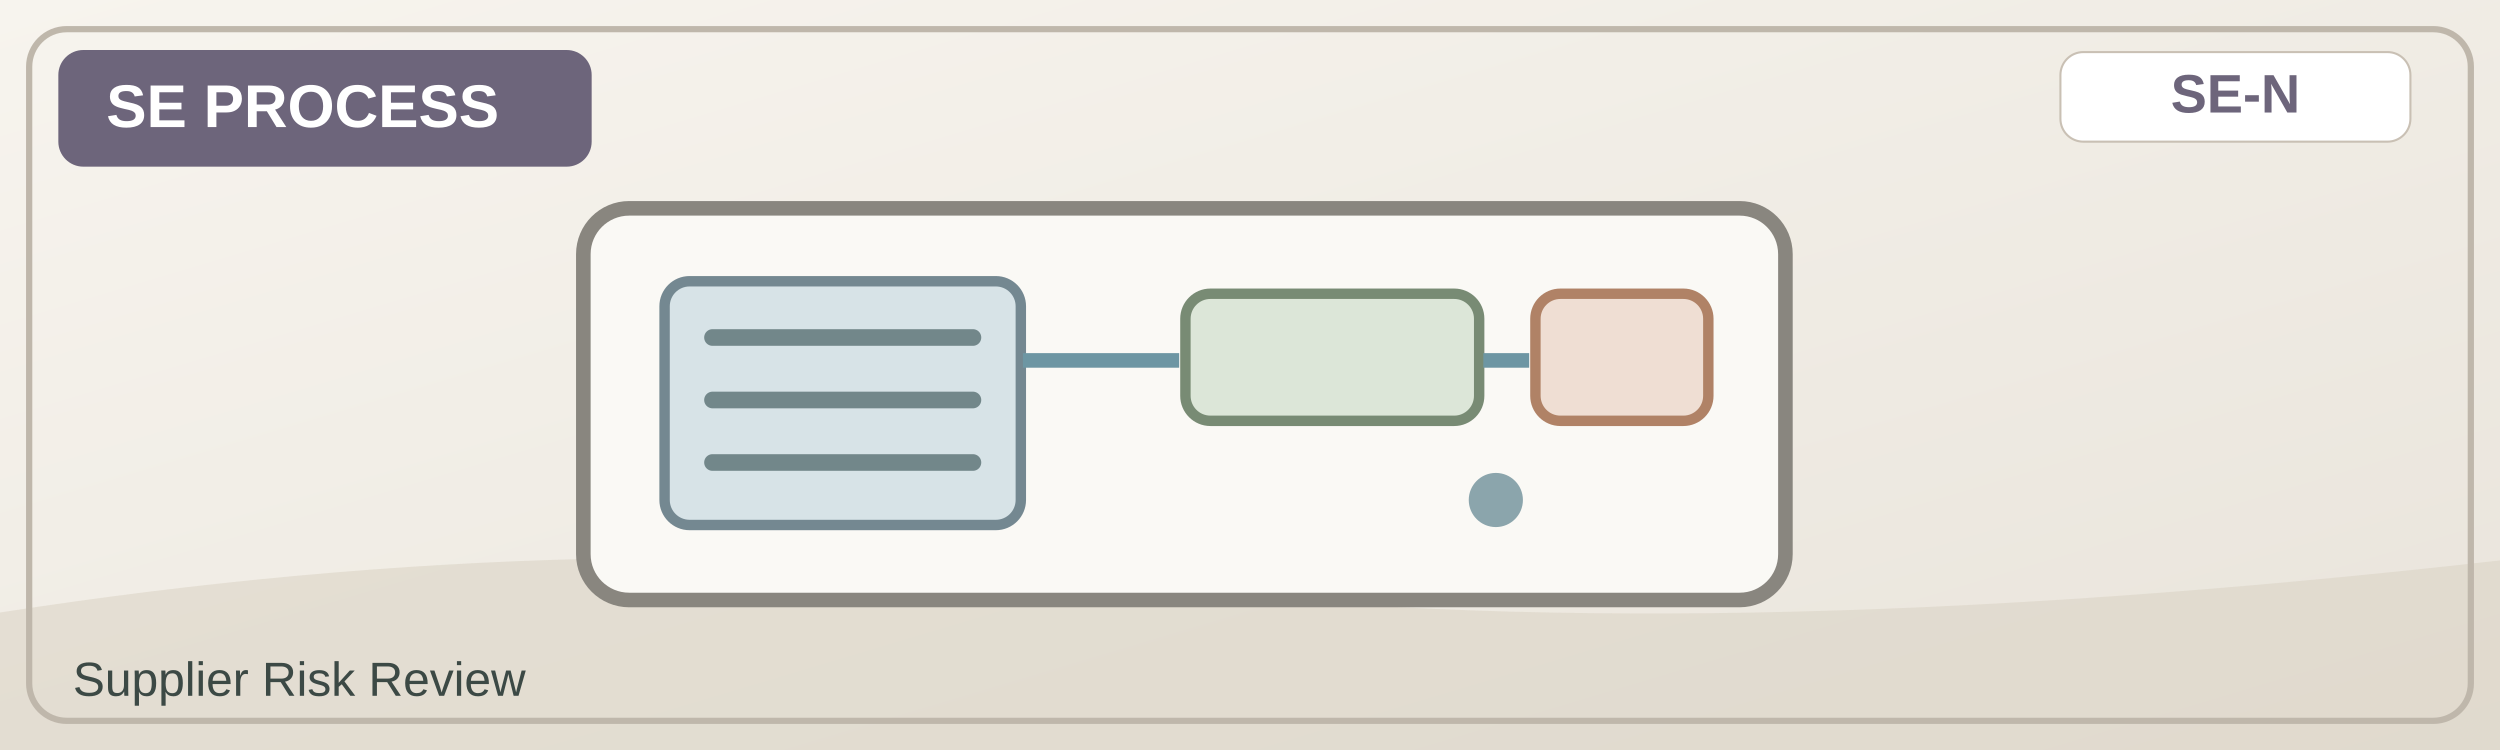
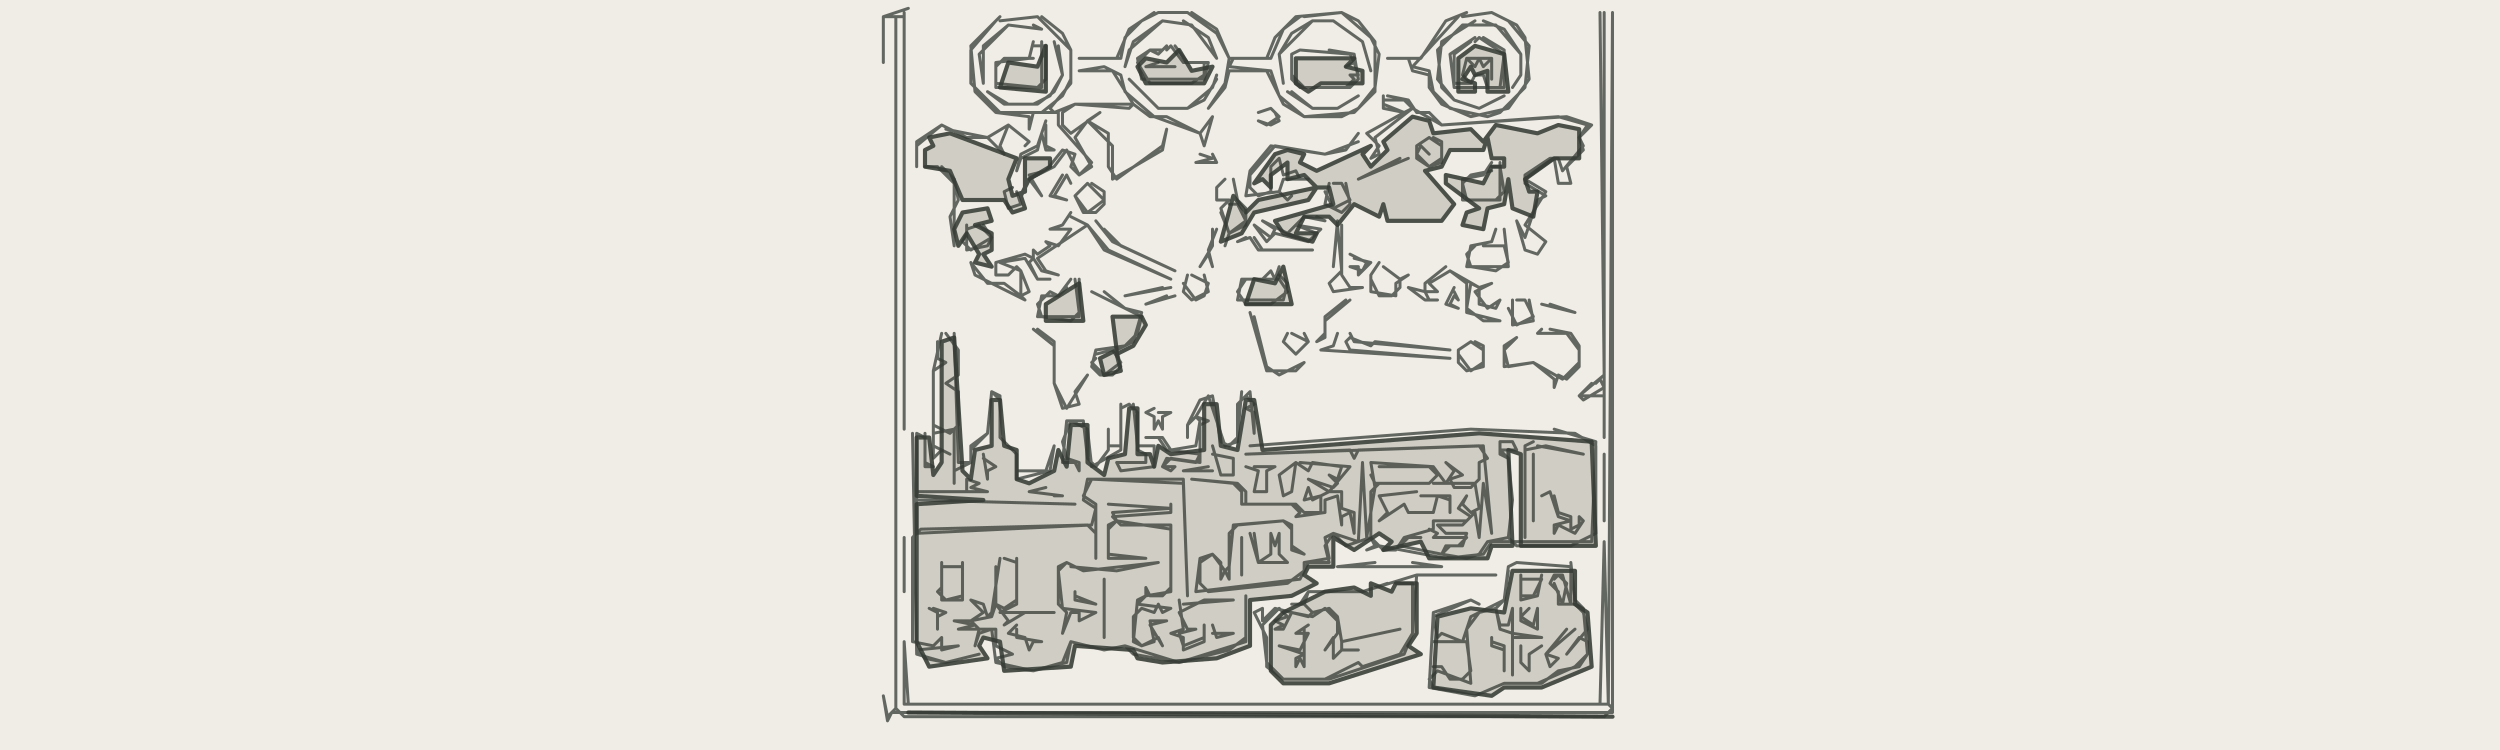
- <svg xmlns="http://www.w3.org/2000/svg" viewBox="0 0 1200 360" role="img" aria-label="Supplier Risk Review">
-   <defs>
-     <linearGradient id="bg" x2="1" y2="1">
-       <stop stop-color="#f7f4ee" />
-       <stop offset="1" stop-color="#e9e4db" />
-     </linearGradient>
-   </defs>
-   <rect width="1200" height="360" fill="url(#bg)" />
-   <path d="M0 294 Q290 249 550 281 T1200 269 V360 H0Z" fill="#d9d2c3" opacity=".55" />
-   <rect x="28" y="24" width="256" height="56" rx="12" fill="#6d657b" />
-   <text x="51" y="61" fill="#fff" font-family="Arial,sans-serif" font-size="29" font-weight="bold">SE PROCESS</text>
-   <rect x="989" y="25" width="168" height="43" rx="11" fill="#fff" stroke="#c9c0b4" />
-   <text x="1073" y="54" fill="#6d657b" text-anchor="middle" font-family="Arial,sans-serif" font-size="26" font-weight="bold">SE-N</text>
-   <rect x="280" y="100" width="577" height="188" rx="22" fill="#faf9f5" stroke="#89867f" stroke-width="7" />
-   <rect x="319" y="135" width="171" height="117" rx="12" fill="#d7e3e7" stroke="#748891" stroke-width="5" />
-   <path d="M342 162 H467" stroke="#72878a" stroke-width="8" stroke-linecap="round" />
-   <path d="M342 192 H467" stroke="#72878a" stroke-width="8" stroke-linecap="round" />
-   <path d="M342 222 H467" stroke="#72878a" stroke-width="8" stroke-linecap="round" />
-   <rect x="569" y="141" width="141" height="61" rx="12" fill="#dce6d8" stroke="#788b74" stroke-width="5" />
-   <rect x="737" y="141" width="83" height="61" rx="12" fill="#efded3" stroke="#b08266" stroke-width="5" />
-   <path d="M491 173 H566 M712 173 H734" stroke="#6d96a3" stroke-width="7" />
-   <circle cx="718" cy="240" r="13" fill="#8ba5ac" />
-   <text x="35" y="334" font-family="Arial,sans-serif" fill="#3c4945" font-size="23">Supplier Risk Review</text>
-   <rect x="14" y="14" width="1172" height="332" rx="18" fill="none" stroke="#bfb7ab" stroke-width="3" />
+ <svg xmlns="http://www.w3.org/2000/svg" viewBox="0 0 1200 360" role="img" aria-label="SEA Game SE-N illustration">
+   <rect width="1200" height="360" fill="#f0ede6" />
+   <g>
+     <polygon points="440,210 440,238 472,240 440,242 440,308 446,320 474,316 470,310 472,306 480,308 482,322 514,320 516,310 544,312 546,316 558,318 584,316 600,310 600,288 620,286 632,280 626,276 628,272 640,272 640,258 650,264 662,256 668,260 664,264 682,260 686,268 714,268 716,262 726,262 724,216 730,218 730,262 766,262 764,212 710,208 606,216 602,192 598,192 594,216 586,214 584,194 578,194 578,216 562,218 556,214 554,224 552,218 546,218 546,196 542,196 540,218 532,220 530,228 522,222 522,204 514,204 512,224 508,216 506,226 494,232 488,230 488,216 482,214 480,192 476,192 476,214 468,216 466,230 462,226 458,162 452,164 452,222 448,228 446,210" fill="#777869" fill-opacity=".27" stroke="#4b5149" stroke-width="2" stroke-linejoin="round" />
+     <polygon points="758,62 748,60 738,64 718,60 712,68 706,62 688,64 686,58 678,56 664,68 666,72 658,80 654,74 658,70 632,82 624,78 626,74 618,72 612,74 602,88 606,86 610,90 610,84 618,78 618,86 626,84 632,90 604,96 598,102 592,94 586,116 596,112 602,102 628,96 632,90 638,90 640,98 612,106 616,112 630,116 632,112 622,112 626,104 638,104 642,108 650,98 662,104 664,98 666,106 692,106 698,98 684,82 692,80 696,72 712,72 714,66 716,76 722,76 722,80 716,80 712,88 694,84 694,88 710,100 704,102 702,108 712,110 714,100 722,98 724,86 726,100 736,104 738,92 734,92 732,86 746,76 758,76" fill="#777869" fill-opacity=".27" stroke="#4b5149" stroke-width="2" stroke-linejoin="round" />
+     <polygon points="756,274 726,274 722,294 706,292 690,296 688,330 716,334 722,330 740,330 764,320 762,294 756,290" fill="#777869" fill-opacity=".27" stroke="#4b5149" stroke-width="2" stroke-linejoin="round" />
+     <polygon points="680,280 670,280 668,284 658,280 658,286 650,282 636,284 616,294 610,300 610,322 616,328 638,328 682,314 676,310 680,304" fill="#777869" fill-opacity=".27" stroke="#4b5149" stroke-width="2" stroke-linejoin="round" />
+     <polygon points="444,72 444,80 456,82 462,96 482,96 486,102 492,100 490,94 494,86 504,80 504,76 492,76 492,92 486,94 484,86 488,76 456,64 446,66 448,70" fill="#777869" fill-opacity=".27" stroke="#4b5149" stroke-width="2" stroke-linejoin="round" />
+     <polygon points="436,342 774,344" fill="#777869" fill-opacity=".27" stroke="#4b5149" stroke-width="2" stroke-linejoin="round" />
+     <polygon points="622,28 622,40 628,44 634,40 654,40 654,34 646,32 650,28" fill="#777869" fill-opacity=".27" stroke="#4b5149" stroke-width="2" stroke-linejoin="round" />
+     <polygon points="700,28 700,44 708,44 708,40 702,38 706,32 708,36 714,34 714,44 724,44 722,26 708,22" fill="#777869" fill-opacity=".27" stroke="#4b5149" stroke-width="2" stroke-linejoin="round" />
+     <polygon points="546,32 550,40 578,40 582,32 572,34 566,24 560,30 550,28" fill="#777869" fill-opacity=".27" stroke="#4b5149" stroke-width="2" stroke-linejoin="round" />
+     <polygon points="502,22 498,32 484,30 480,42 502,44" fill="#777869" fill-opacity=".27" stroke="#4b5149" stroke-width="2" stroke-linejoin="round" />
+     <polygon points="462,102 458,110 460,118 464,112 470,122 468,126 476,128 472,122 476,120 476,112 468,108 476,106 474,100" fill="#777869" fill-opacity=".27" stroke="#4b5149" stroke-width="2" stroke-linejoin="round" />
+     <polygon points="548,152 534,152 536,168 528,172 530,180 538,178 536,170 544,166 550,156" fill="#777869" fill-opacity=".27" stroke="#4b5149" stroke-width="2" stroke-linejoin="round" />
+     <polygon points="616,128 612,136 602,134 598,146 620,146" fill="#777869" fill-opacity=".27" stroke="#4b5149" stroke-width="2" stroke-linejoin="round" />
+     <polygon points="518,136 502,146 502,154 520,154" fill="#777869" fill-opacity=".27" stroke="#4b5149" stroke-width="2" stroke-linejoin="round" />
+   </g>
+   <path d="M436,4 L424,8 L424,30 L424,8 L430,8 L430,340 L426,344 L424,334 L426,346 L428,342 L774,342 L774,6 L772,338 L770,260 L768,338 L436,338 L434,308 L434,338 L772,338 L774,340 L770,344 L434,344 L430,340 L430,8 L434,8 L434,206 L434,6 M706,206 L600,214 L706,206 L756,208 L766,214 L766,256 L754,262 L728,262 L724,258 L726,240 L724,220 L720,216 L728,216 L726,212 L720,212 L720,218 L724,220 L726,240 L724,258 L714,260 L710,266 L704,268 L692,266 L696,262 L702,262 L704,256 L694,256 L690,252 L702,252 L708,246 L710,258 L712,232 L716,256 L712,214 L598,218 L648,216 L650,220 L652,216 L710,214 L714,220 L710,222 L710,230 L706,234 L698,234 L696,230 L702,228 L694,222 L698,226 L694,232 L688,224 L658,222 L660,234 L656,258 L654,222 L652,260 L640,256 L636,258 L638,268 L626,270 L626,274 L618,280 L580,284 L576,280 L576,270 L582,266 L586,270 L586,278 L588,274 L590,278 L590,256 L594,252 L616,250 L620,254 L620,264 L626,266 L620,262 L620,252 L616,250 L592,252 L590,272 L588,274 L582,266 L576,268 L574,284 L624,278 L628,270 L638,270 L636,262 L640,256 L646,262 L658,258 L660,262 L656,264 L662,262 L694,268 L712,266 L716,260 L764,260 L766,212 L746,206 M438,208 L440,314 L454,318 L470,314 L454,318 L444,316 L440,312 L460,310 L452,312 L452,306 L448,310 L438,308 L438,258 L442,254 L522,252 L526,256 L526,268 L526,242 L520,238 L524,230 L568,232 L570,286 L568,230 L522,230 L520,240 L526,244 L524,252 L440,256 L440,240 L516,242 L440,240 L440,236 L474,236 L466,234 L470,232 L464,230 L464,236 L440,236 L440,208 L444,210 L444,224 L448,224 L444,222 L444,208 M480,8 L466,22 L468,44 L478,54 L494,56 L494,62 L496,54 L508,54 L508,60 L524,78 L518,84 L514,80 L516,74 L510,72 L502,82 L494,84 L500,94 L494,86 L506,80 L512,72 L518,84 L524,80 L516,66 L522,58 L534,70 L534,86 L558,72 L560,62 L558,70 L536,86 L532,80 L532,64 L522,58 L528,54 L514,64 L510,60 L510,54 L516,50 L544,50 L552,56 L560,56 L576,64 L578,70 L582,56 L576,64 L554,56 L540,44 L538,36 L530,32 L518,34 L534,34 L544,50 L542,52 L516,50 L506,54 L504,52 L514,40 L514,24 L510,16 L500,8 M480,268 L476,294 L474,296 L472,290 L466,288 L472,294 L466,298 L458,298 L468,300 L460,302 L470,302 L468,310 L470,304 L476,302 L478,318 L496,322 L512,318 L514,308 L530,312 L540,310 L544,314 L566,318 L598,308 L598,286 L598,306 L590,312 L566,318 L540,310 L530,312 L514,308 L510,318 L496,322 L482,320 L478,316 L486,314 L478,310 L478,302 L470,302 L466,298 L476,296 L478,290 L484,298 L482,300 L492,294 L506,294 L480,294 L488,290 L488,268 M664,46 L664,52 L674,54 L656,64 L662,70 L658,76 L662,74 L660,66 L678,52 L692,60 L748,56 L762,60 L758,66 L760,70 L750,82 L748,76 L744,76 L732,84 L732,88 L742,94 L738,96 L732,114 L728,106 L732,120 L738,122 L742,116 L732,108 L742,92 L732,86 L746,76 L748,88 L754,88 L752,80 L760,72 L758,66 L764,60 L752,56 L692,60 L686,54 L680,54 L676,48 L666,46 M532,242 L562,244 L534,246 L536,250 L532,252 L532,268 L550,268 L532,266 L532,254 L536,250 L562,254 L562,282 L558,286 L552,286 L550,282 L550,286 L546,288 L544,308 L548,310 L556,306 L558,310 L552,300 L560,298 L552,298 L554,308 L548,310 L544,306 L544,296 L548,292 L554,294 L556,290 L558,294 L562,292 L546,290 L550,286 L562,284 L562,252 L538,252 L534,248 L562,246 L562,242 M452,160 L448,178 L448,220 L452,216 L456,218 L448,214 L448,208 L458,206 L458,232 L458,226 L466,222 L466,216 L474,208 L476,188 L480,192 L480,210 L488,218 L488,230 L504,226 L506,214 L502,226 L488,226 L488,218 L480,210 L480,190 L476,188 L474,208 L466,214 L466,222 L460,222 L458,160 M728,270 L754,272 L754,290 L750,276 L746,276 L744,280 L748,284 L748,290 L756,290 L760,294 L762,302 L752,314 L758,306 L762,308 L762,314 L756,320 L738,328 L722,328 L708,334 L688,330 L686,326 L690,322 L706,328 L704,302 L710,294 L718,292 L720,302 L726,304 L726,324 L726,306 L740,306 L726,304 L726,292 L724,300 L720,300 L718,292 L722,288 L724,274 M622,222 L614,228 L616,238 L620,236 L622,222 L628,226 L630,222 L644,224 L642,230 L638,228 L642,232 L640,234 L628,230 L638,236 L630,240 L628,234 L626,240 L634,238 L634,246 L626,246 L622,242 L598,242 L598,236 L594,232 L572,230 L592,232 L596,236 L596,242 L620,242 L624,246 L622,248 L636,246 L636,240 L642,238 L644,252 L644,248 L648,246 L650,256 L650,246 L644,244 L644,236 L638,236 L648,224 L624,222 M514,102 L510,108 L504,110 L514,110 L508,118 L502,116 L504,118 L498,122 L496,120 L496,124 L492,122 L478,126 L478,132 L484,132 L488,128 L490,130 L490,142 L482,136 L474,136 L466,126 L468,132 L492,144 L490,142 L494,140 L490,130 L480,126 L492,124 L498,134 L504,134 L498,134 L494,126 L496,124 L500,130 L508,132 L502,130 L498,124 L522,108 L530,120 L562,134 L532,120 L522,108 L514,104 M554,6 L542,14 L536,28 L518,28 L538,28 L540,18 L548,10 L556,6 L570,6 L584,16 L590,28 L588,40 L580,52 L588,42 L590,34 L608,34 L616,50 L626,56 L650,54 L660,44 L660,20 L652,10 L644,6 L622,8 L612,18 L608,28 L590,28 L584,14 L572,6 M768,6 L770,180 L758,190 L770,190 L770,210 L770,6 M670,280 L678,280 L678,304 L672,314 L654,320 L652,318 L636,326 L616,326 L608,318 L606,300 L614,292 L618,296 L612,298 L616,300 L612,302 L616,302 L620,294 L630,296 L636,292 L642,298 L642,304 L636,312 L640,306 L640,316 L644,312 L652,312 L644,312 L644,308 L672,302 L644,308 L642,296 L638,292 L630,294 L626,290 L628,284 L654,284 L666,280 M596,188 L594,210 L590,214 L586,212 L582,190 L576,192 L570,204 L570,210 L570,204 L574,200 L576,202 L574,214 L562,216 L558,210 L550,210 L556,210 L560,216 L576,218 L574,222 L560,220 L558,224 L562,226 L564,224 L558,224 L562,220 L576,222 L576,204 L580,202 L574,200 L580,190 L588,214 L594,212 L594,194 L598,190 L602,194 L598,196 L602,198 L602,208 L600,188 L598,190 M538,194 L538,214 L532,214 L532,206 L532,216 L526,224 L522,220 L520,202 L512,202 L510,222 L516,222 L518,226 L518,222 L512,220 L510,212 L514,202 L522,206 L524,224 L538,216 L538,196 L542,194 L546,198 L546,216 L550,218 L550,222 L536,222 L538,226 L554,224 L554,214 L546,214 L544,194 M680,276 L654,284 L628,284 L624,290 L620,290 L626,290 L630,294 L628,296 L612,292 L606,298 L606,292 L602,294 L608,306 L608,320 L616,326 L638,326 L674,314 L678,304 L680,276 L718,276 L696,276 M728,270 L724,272 L722,288 L706,296 L702,308 L692,304 L690,306 L688,296 L706,288 L710,290 L706,288 L688,294 L686,330 L708,334 L722,328 L740,328 L748,322 L758,320 L762,314 L760,292 L756,288 L754,270 M652,64 L646,72 L636,74 L610,70 L600,82 L598,94 L614,92 L618,96 L620,94 L618,96 L614,92 L616,86 L628,86 L624,86 L622,82 L616,84 L614,76 L610,80 L610,92 L604,94 L600,90 L600,84 L612,70 L636,74 L652,68 M708,10 L692,20 L690,38 L698,48 L710,52 L722,46 L710,52 L698,48 L692,42 L690,24 L702,12 L718,12 L730,26 L730,36 L726,42 L730,36 L730,26 L722,14 L712,10 M642,160 L640,166 L634,168 L696,172 L648,168 L646,164 L648,162 L658,166 L660,164 L696,168 L650,164 L648,160 M694,128 L684,136 L684,140 L676,138 L684,144 L690,144 L686,144 L684,140 L690,140 L686,136 L696,130 L704,136 L704,150 L720,154 L712,154 L704,148 L706,136 L710,138 L710,146 L718,148 L720,144 L714,148 L708,140 L716,136 L710,138 L696,130 M512,270 L508,272 L508,290 L512,294 L510,304 L514,294 L518,294 L518,298 L526,294 L510,292 L508,274 L512,270 L520,274 L556,270 L536,274 L514,272 M626,8 L644,6 L658,18 L662,26 L660,42 L652,52 L644,56 L626,56 L614,46 L610,34 L590,32 L592,28 L610,28 L616,14 L624,8 M740,158 L738,160 L752,160 L758,168 L758,174 L750,182 L736,174 L724,176 L722,168 L728,162 L722,166 L722,176 L736,174 L746,182 L746,186 L748,180 L752,182 L758,176 L758,166 L754,160 L744,158 M704,6 L694,10 L682,28 L666,28 L676,28 L678,34 L686,36 L686,42 L692,50 L706,56 L724,52 L734,38 L732,18 L728,12 L716,6 M708,20 L710,18 L722,26 L720,42 L714,42 L712,36 L708,36 L706,40 L702,36 L704,28 L708,32 L710,28 L712,32 L716,28 L716,38 L716,28 L704,28 L702,36 L706,40 L698,40 L698,26 L706,20 M452,60 L440,68 L440,80 L440,70 L452,60 L464,66 L474,66 L482,74 L480,70 L484,60 L494,68 L492,70 L494,68 L484,60 L474,66 L454,62 M702,8 L716,6 L724,10 L734,22 L732,42 L720,54 L714,56 L696,52 L688,44 L686,34 L678,32 L700,8 M688,232 L708,232 L710,244 L706,246 L702,242 L704,238 L700,244 L706,248 L704,250 L688,250 L688,254 L674,258 L670,264 L664,264 L658,258 L658,236 L662,232 M566,288 L568,302 L562,304 L568,306 L568,312 L578,308 L578,300 L578,306 L568,310 L566,304 L574,302 L570,302 L566,294 L578,288 L592,288 L568,290 M480,10 L498,8 L514,24 L514,38 L510,46 L500,54 L480,54 L466,40 L466,24 L478,10 M630,10 L620,16 L614,26 L616,40 L614,26 L630,10 L640,10 L654,20 L658,34 L654,20 L640,10 M736,212 L732,214 L732,258 L732,216 L742,214 L760,218 L738,214 M524,140 L548,152 L546,160 L540,166 L526,168 L524,176 L528,180 L534,180 L538,176 L536,168 L544,164 L548,150 L540,148 L530,140 M496,158 L506,166 L506,184 L510,196 L518,194 L516,188 L522,180 L512,196 L506,184 L506,164 L498,158 M642,106 L640,128 L642,108 L644,130 L638,136 L640,140 L654,138 L648,138 L644,132 L644,108 M626,104 L618,112 L606,106 L612,110 L610,114 L602,108 L608,116 L612,112 L628,116 L634,110 L622,108 L626,104 L636,106 L632,104 M506,20 L510,36 L504,46 L496,50 L484,50 L474,44 L482,50 L498,50 L506,44 L510,36 L508,22 M558,10 L544,20 L540,32 L542,24 L558,10 L572,12 L584,28 L580,18 L568,10 M454,160 L460,168 L460,180 L454,184 L460,188 L460,204 L456,208 L448,204 L448,178 L454,174 L450,172 L450,164 M680,236 L662,238 L666,246 L662,250 L674,242 L676,246 L688,246 L690,238 L696,240 L696,246 L696,238 L682,238 M584,36 L582,42 L570,52 L556,52 L542,38 L556,52 L570,52 L578,48 L584,38 M600,150 L608,178 L622,178 L626,174 L614,180 L608,176 L602,152 M624,24 L648,26 L650,30 L646,32 L650,30 L652,36 L648,36 L650,38 L646,42 L626,42 L620,36 L620,28 M744,236 L740,238 L744,236 L748,248 L754,250 L746,252 L746,256 L748,252 L756,256 L760,250 L758,248 L758,252 L754,254 L754,248 L748,246 L746,238 M444,80 L450,80 L458,88 L458,118 L456,104 L460,96 L458,86 L452,80 M526,106 L534,116 L564,130 L538,118 L530,110 M484,12 L470,26 L472,40 L472,22 L484,12 L500,14 L496,12 M600,256 L604,270 L618,270 L614,266 L614,256 L612,262 L610,256 L610,266 L604,270 L602,256 M628,300 L622,304 L628,304 L624,312 L614,310 L626,314 L622,316 L622,320 L624,316 L626,320 L626,302 M560,22 L556,26 L552,24 L546,28 L548,38 L578,38 L580,30 L570,30 L564,22 M502,58 L498,70 L490,74 L488,82 L490,76 L498,72 L500,64 L502,72 L506,72 L502,70 L502,60 M560,24 L562,22 L568,30 L578,30 L578,36 L572,40 L552,40 L546,30 L552,24 L558,24 M708,18 L696,26 L698,42 L722,42 L722,24 L712,18 M588,86 L584,90 L584,96 L590,96 L586,100 L590,112 L588,118 L590,112 L598,108 L598,100 L594,96 L592,86 M660,270 L642,272 L692,272 L678,270 M496,20 L494,28 L478,30 L478,42 L500,42 L500,20 M598,114 L594,116 L600,114 L604,120 L630,120 L606,120 L602,114 M614,128 L612,134 L610,130 L606,134 L596,134 L594,144 L616,144 L618,136 L614,132 M624,24 L620,26 L620,38 L624,42 L648,42 L652,38 L650,26 L638,24 M496,22 L502,22 L502,38 L498,42 L478,40 L478,32 L482,28 L496,28 M618,44 L630,52 L642,52 L652,46 L642,52 L630,52 L620,44 M686,254 L690,256 L688,258 L704,258 L700,262 L694,262 L692,266 L672,262 L676,258 L682,258 M514,134 L508,142 L500,142 L498,152 L518,152 L518,134 M718,110 L716,116 L706,118 L704,128 L724,128 L722,110 M662,224 L686,224 L690,228 L686,232 L660,232 L658,228 M716,78 L712,84 L702,86 L702,96 L720,96 L720,78 M516,134 L518,150 L514,154 L500,152 L498,146 L504,140 L508,142 L512,138 M716,80 L720,80 L722,92 L718,96 L704,96 L702,88 L706,84 L716,82 M662,126 L658,132 L658,140 L670,142 L670,136 L676,132 L672,134 L664,128 M688,308 L704,308 L706,322 L702,326 L696,326 L692,320 L688,320 M602,134 L614,134 L618,140 L610,146 L598,146 L594,140 L598,134 M752,302 L742,314 L744,320 L748,316 L742,314 L756,302 M646,144 L636,152 L636,160 L632,164 L636,162 L636,154 L648,144 M582,110 L582,118 L576,128 L580,122 L582,128 L580,120 L584,110 M482,268 L488,270 L488,288 L482,292 L478,290 L478,272 M712,118 L722,118 L724,126 L718,130 L706,128 L704,122 L708,118 M672,76 L652,86 L676,76 M730,292 L730,298 L738,302 L738,292 L736,300 L730,296 L734,292 L732,294 M598,224 L604,226 L602,236 L608,236 L608,226 L612,224 L602,224 M510,84 L504,94 L512,96 L506,94 L512,84 L514,88 L512,84 M488,300 L484,304 L492,306 L494,312 L496,308 L500,308 L488,306 L488,302 M610,52 L604,54 L610,52 L614,56 L608,60 L604,58 L610,60 L614,58 L612,54 M648,122 L656,126 L654,130 L648,128 L652,128 L652,132 L658,126 L650,124 M452,270 L452,288 L462,288 L462,270 M686,66 L692,70 L692,76 L686,80 L680,74 L682,70 L686,74 L682,70 M554,196 L550,198 L554,200 L554,206 L556,202 L558,206 L558,200 L562,198 L556,198 M522,88 L516,94 L520,102 L526,102 L530,98 L530,92 L524,88 M558,138 L540,142 L562,138 M452,272 L462,272 L462,286 L454,288 L450,284 L452,282 M706,164 L700,168 L700,174 L704,178 L712,176 L712,166 L708,164 M686,66 L680,70 L680,76 L686,80 L692,78 L692,68 L688,66 M716,306 L716,310 L722,312 L722,322 L722,310 L716,308 M582,214 L586,228 L592,228 L592,220 L582,218 M526,170 L534,168 L538,174 L530,180 L524,174 L526,172 M464,110 L470,108 L476,114 L466,120 L462,116 L464,112 M596,258 L596,276 L596,262 M664,128 L672,134 L672,138 L668,142 L662,142 L658,134 M464,108 L464,120 L474,118 L476,114 L472,108 M638,88 L636,98 L644,102 L648,98 L646,88 M590,98 L594,98 L598,106 L590,112 L586,102 M726,144 L726,156 L736,154 L734,144 M698,138 L694,146 L700,148 L696,146 L698,142 L700,144 L698,140 M664,48 L674,48 L678,52 L674,54 L664,50 M522,88 L530,96 L522,102 L516,94 M730,310 L730,318 L734,322 L734,314 L740,310 M728,144 L732,144 L736,152 L728,156 L724,148 M570,132 L568,140 L572,144 L580,140 L578,132 M640,88 L644,88 L648,96 L640,100 L636,92 M770,218 L770,250 M736,218 L736,250 M706,164 L712,168 L712,174 L706,178 L700,170 M572,132 L580,136 L578,142 L574,144 L568,136 M730,276 L730,288 L738,286 L740,276 M766,184 L768,182 L770,186 L760,192 L758,190 L764,184 M740,146 L756,150 L744,146 M746,278 L748,276 L752,280 L750,290 L746,280 M730,278 L740,278 L736,286 L730,286 M446,292 L450,294 L450,302 L450,296 L454,294 L448,292 M576,74 L582,76 L574,78 L584,78 L582,74 M556,30 L550,32 L564,32 L558,32 M502,234 L494,236 L510,238 L506,238 M472,218 L474,230 L474,226 L478,224 L472,220 M618,160 L616,164 L622,170 L628,164 L626,160 M622,108 L632,112 L628,116 L618,112 M560,142 L550,146 L564,142 M486,90 L482,92 L484,100 L490,98 L488,92 M530,278 L530,306 M516,284 L516,288 L526,290 L516,286 M582,300 L584,306 L592,304 L582,304 M580,224 L568,226 L582,226 M620,160 L628,164 L622,170 L616,164 M434,258 L434,284" fill="none" stroke="#343b35" stroke-opacity=".75" stroke-width="1.45" stroke-linecap="round" stroke-linejoin="round" />
</svg>
